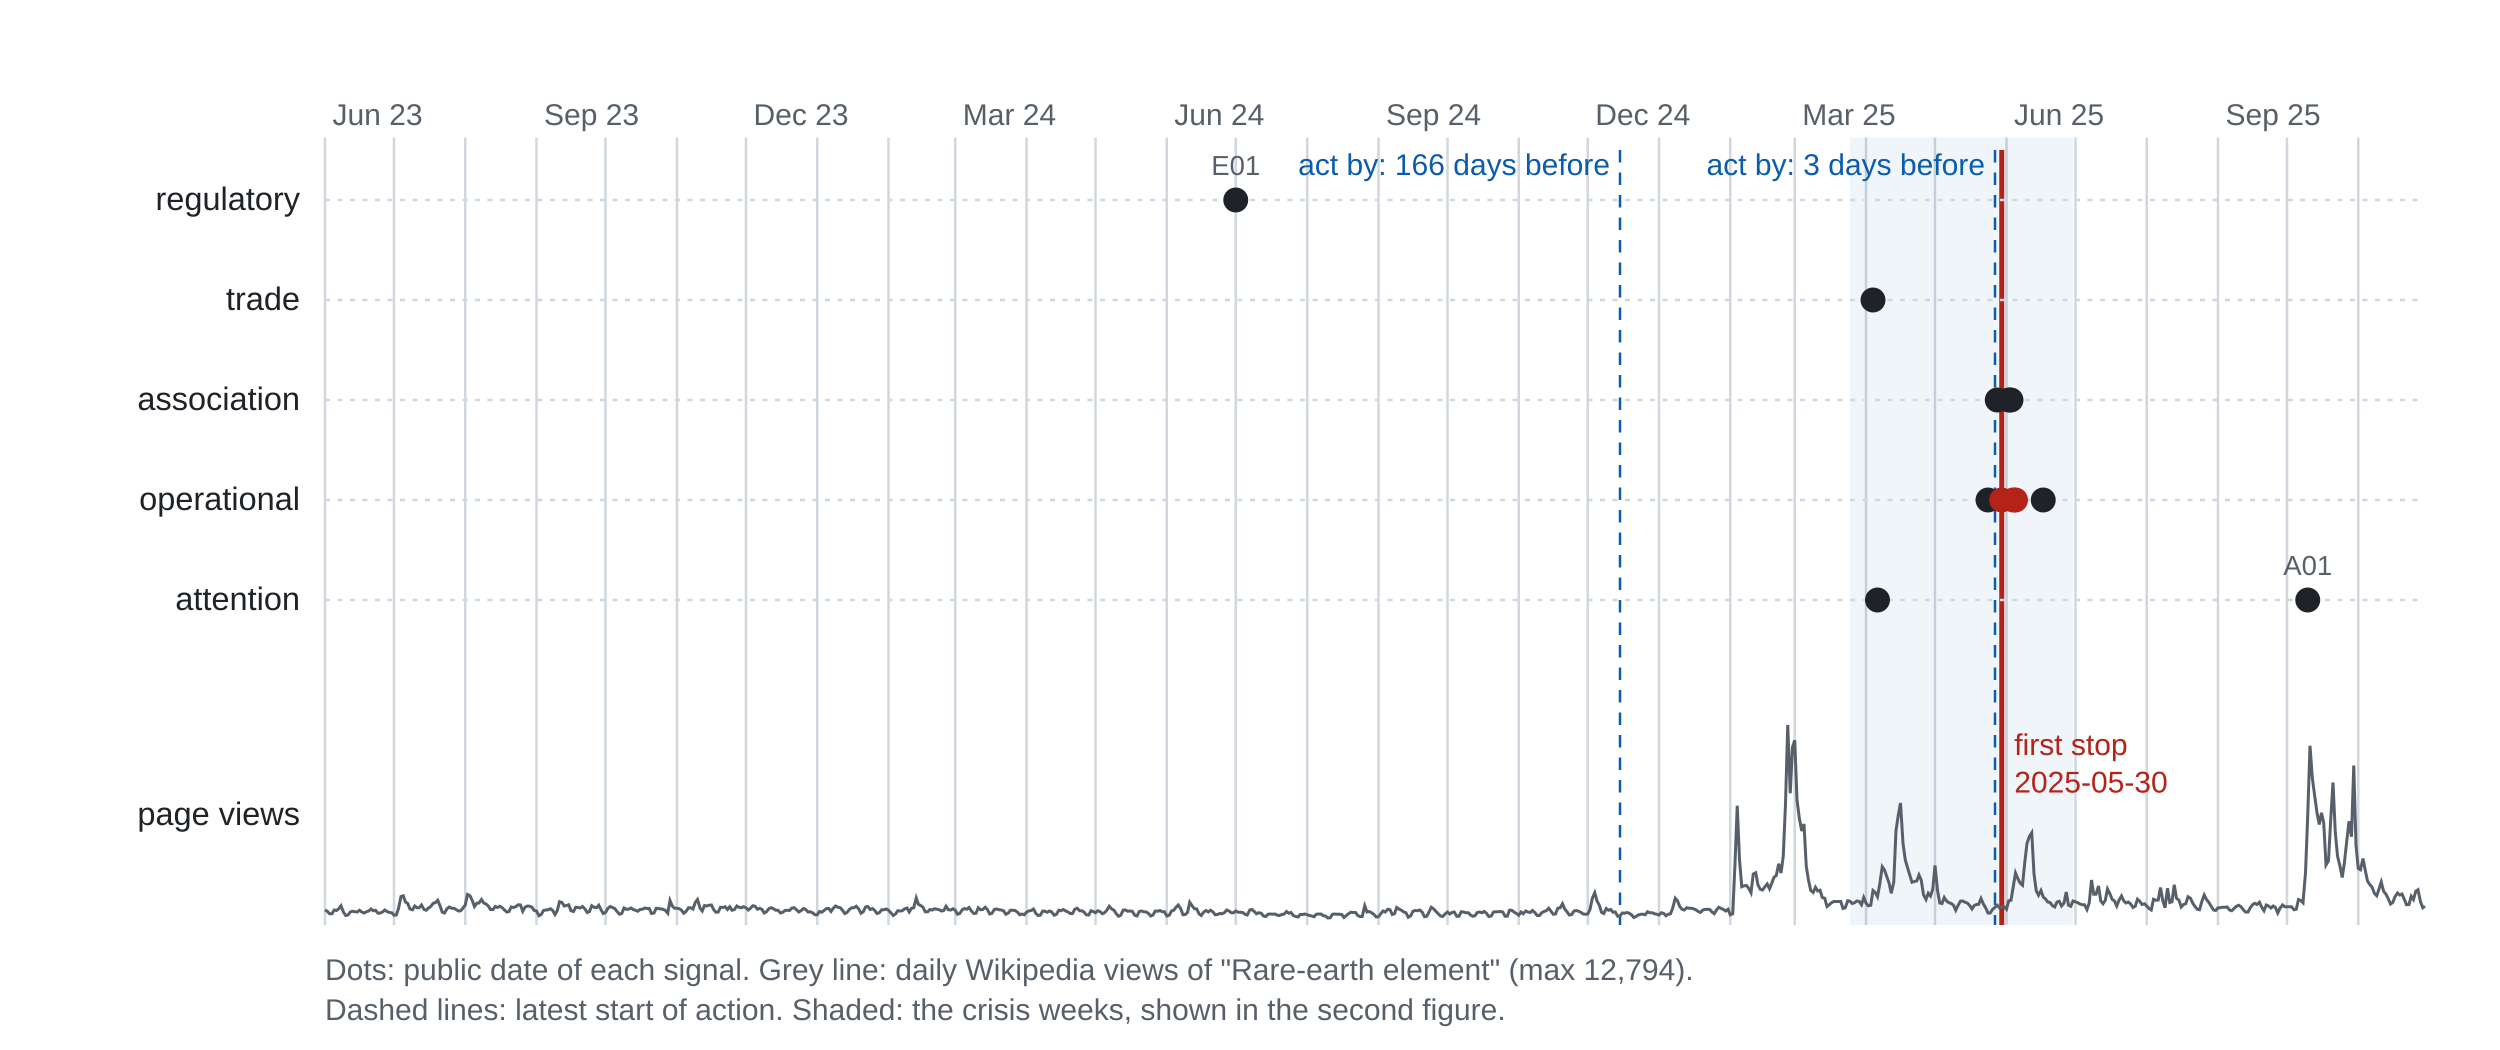
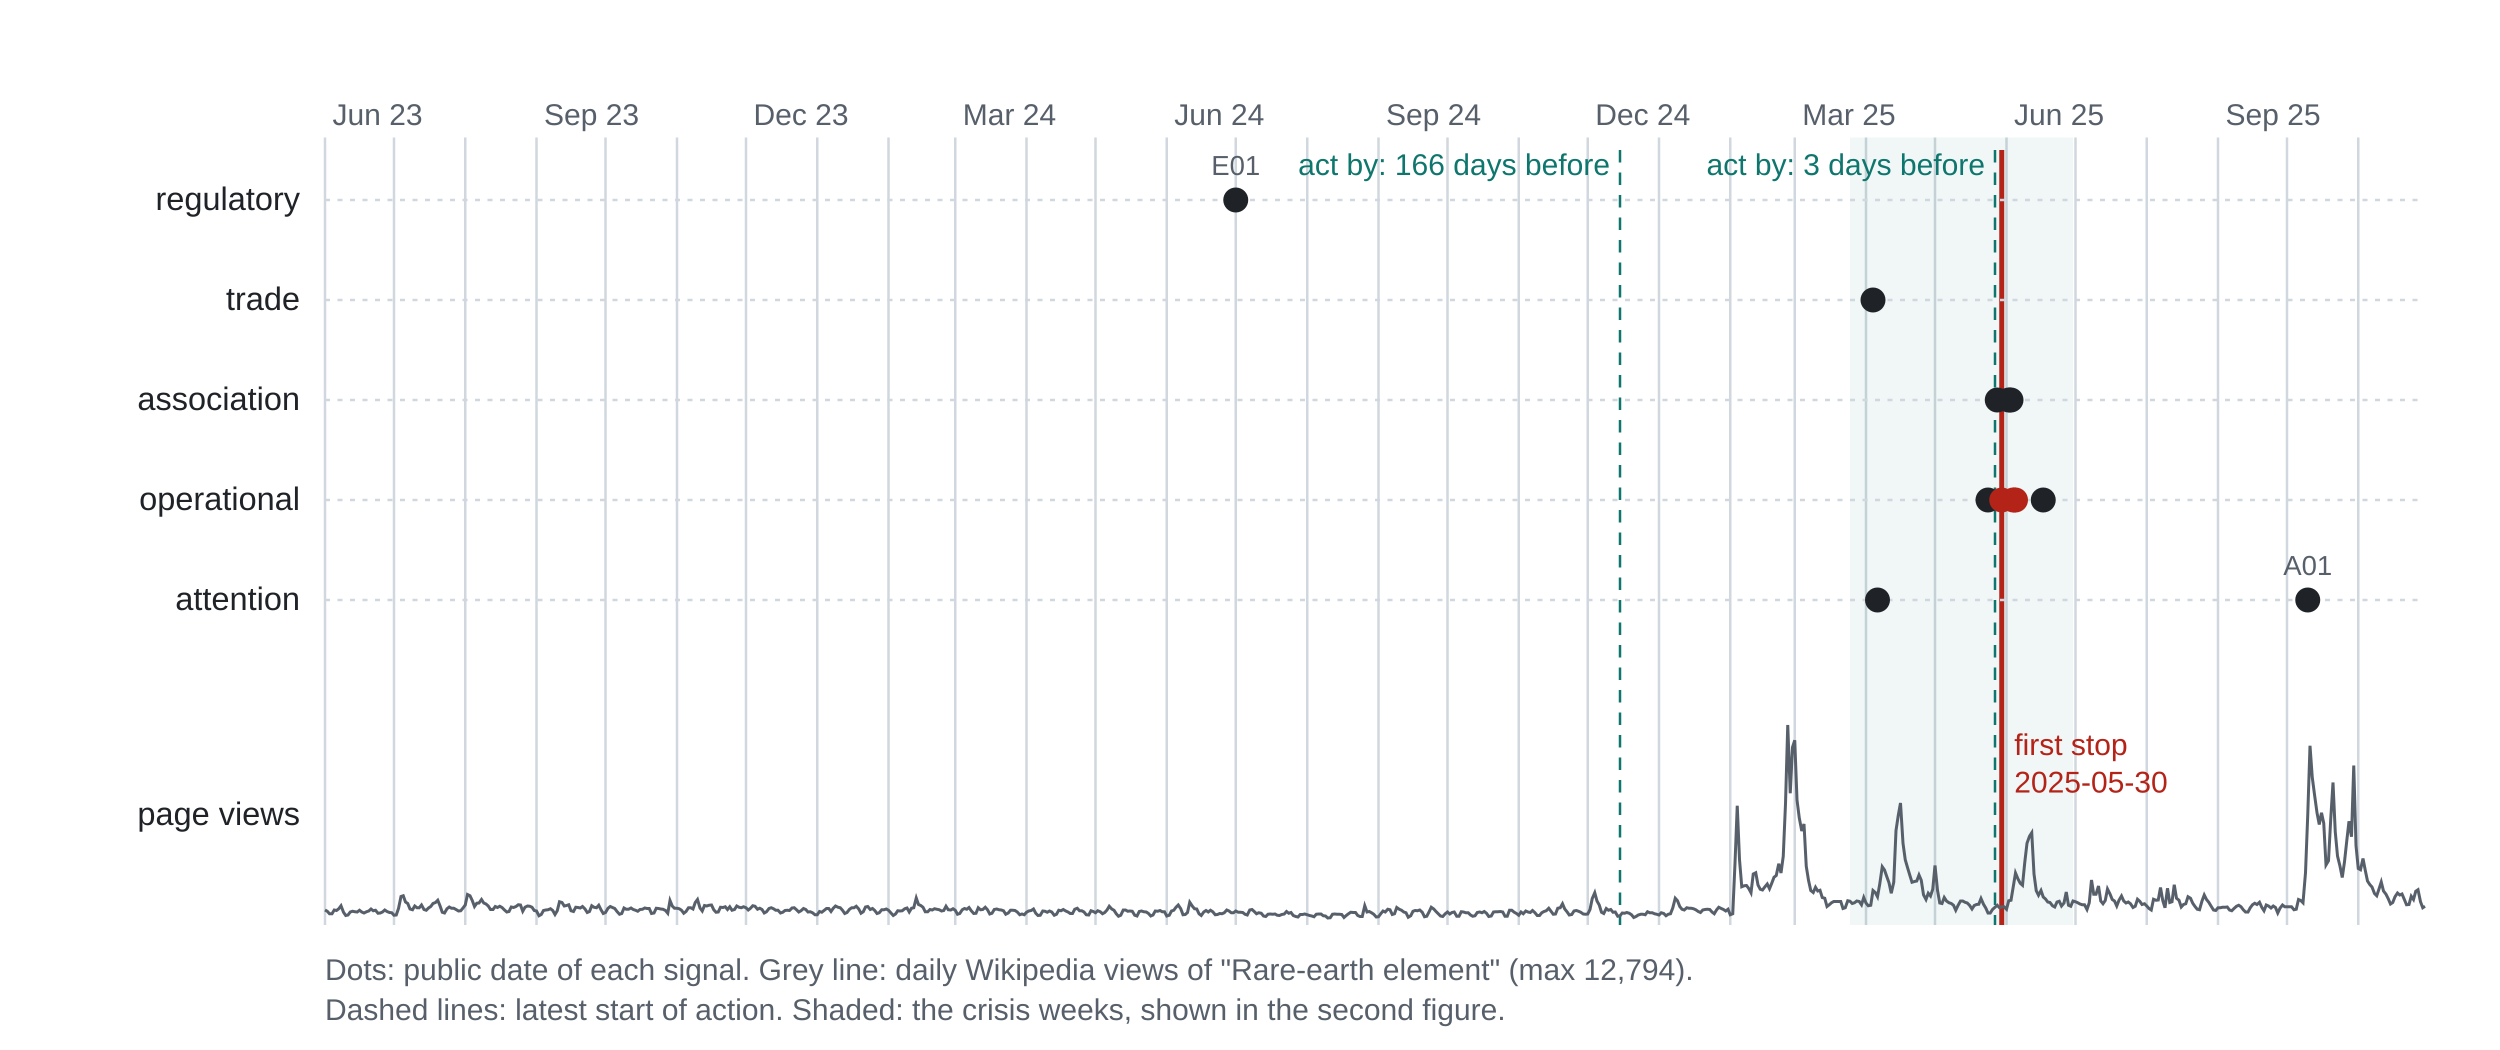
<svg xmlns="http://www.w3.org/2000/svg" viewBox="0 0 1000 420" role="img" font-family="Arial, sans-serif" font-size="13">
  <rect width="1000" height="420" fill="#ffffff" />
  <line x1="130.0" y1="55" x2="130.0" y2="370" stroke="#d0d7de" />
  <text x="133.0" y="50" fill="#57606a" font-size="12">Jun 23</text>
  <line x1="157.6" y1="55" x2="157.6" y2="370" stroke="#d0d7de" />
  <line x1="186.1" y1="55" x2="186.1" y2="370" stroke="#d0d7de" />
  <line x1="214.6" y1="55" x2="214.6" y2="370" stroke="#d0d7de" />
  <text x="217.6" y="50" fill="#57606a" font-size="12">Sep 23</text>
  <line x1="242.2" y1="55" x2="242.2" y2="370" stroke="#d0d7de" />
  <line x1="270.8" y1="55" x2="270.8" y2="370" stroke="#d0d7de" />
  <line x1="298.4" y1="55" x2="298.4" y2="370" stroke="#d0d7de" />
  <text x="301.4" y="50" fill="#57606a" font-size="12">Dec 23</text>
  <line x1="326.9" y1="55" x2="326.9" y2="370" stroke="#d0d7de" />
  <line x1="355.4" y1="55" x2="355.4" y2="370" stroke="#d0d7de" />
  <line x1="382.1" y1="55" x2="382.1" y2="370" stroke="#d0d7de" />
  <text x="385.1" y="50" fill="#57606a" font-size="12">Mar 24</text>
  <line x1="410.6" y1="55" x2="410.6" y2="370" stroke="#d0d7de" />
  <line x1="438.2" y1="55" x2="438.2" y2="370" stroke="#d0d7de" />
  <line x1="466.7" y1="55" x2="466.7" y2="370" stroke="#d0d7de" />
  <text x="469.7" y="50" fill="#57606a" font-size="12">Jun 24</text>
  <line x1="494.3" y1="55" x2="494.3" y2="370" stroke="#d0d7de" />
  <line x1="522.9" y1="55" x2="522.9" y2="370" stroke="#d0d7de" />
  <line x1="551.4" y1="55" x2="551.4" y2="370" stroke="#d0d7de" />
  <text x="554.4" y="50" fill="#57606a" font-size="12">Sep 24</text>
  <line x1="579.0" y1="55" x2="579.0" y2="370" stroke="#d0d7de" />
  <line x1="607.5" y1="55" x2="607.5" y2="370" stroke="#d0d7de" />
  <line x1="635.1" y1="55" x2="635.1" y2="370" stroke="#d0d7de" />
  <text x="638.1" y="50" fill="#57606a" font-size="12">Dec 24</text>
  <line x1="663.6" y1="55" x2="663.6" y2="370" stroke="#d0d7de" />
  <line x1="692.1" y1="55" x2="692.1" y2="370" stroke="#d0d7de" />
  <line x1="717.9" y1="55" x2="717.9" y2="370" stroke="#d0d7de" />
  <text x="720.9" y="50" fill="#57606a" font-size="12">Mar 25</text>
  <line x1="746.4" y1="55" x2="746.4" y2="370" stroke="#d0d7de" />
  <line x1="774.0" y1="55" x2="774.0" y2="370" stroke="#d0d7de" />
  <line x1="802.6" y1="55" x2="802.6" y2="370" stroke="#d0d7de" />
  <text x="805.6" y="50" fill="#57606a" font-size="12">Jun 25</text>
  <line x1="830.2" y1="55" x2="830.2" y2="370" stroke="#d0d7de" />
  <line x1="858.7" y1="55" x2="858.7" y2="370" stroke="#d0d7de" />
  <line x1="887.2" y1="55" x2="887.2" y2="370" stroke="#d0d7de" />
  <text x="890.2" y="50" fill="#57606a" font-size="12">Sep 25</text>
  <line x1="914.8" y1="55" x2="914.8" y2="370" stroke="#d0d7de" />
  <line x1="943.3" y1="55" x2="943.3" y2="370" stroke="#d0d7de" />
-   <line x1="798.0" y1="60" x2="798.0" y2="370" stroke="#0b5cad" stroke-dasharray="5 4" />
-   <text x="794.0" y="70" fill="#0b5cad" font-size="12" text-anchor="end">act by: 3 days before</text>
-   <line x1="648.0" y1="60" x2="648.0" y2="370" stroke="#0b5cad" stroke-dasharray="5 4" />
-   <text x="644.0" y="70" fill="#0b5cad" font-size="12" text-anchor="end">act by: 166 days before</text>
-   <rect x="740.0" y="55" width="89.2" height="315" fill="#0b5cad" fill-opacity="0.06" />
+   <line x1="798.0" y1="60" x2="798.0" y2="370" stroke="#0f766e" stroke-dasharray="5 4" />
+   <text x="794.0" y="70" fill="#0f766e" font-size="12" text-anchor="end">act by: 3 days before</text>
+   <line x1="648.0" y1="60" x2="648.0" y2="370" stroke="#0f766e" stroke-dasharray="5 4" />
+   <text x="644.0" y="70" fill="#0f766e" font-size="12" text-anchor="end">act by: 166 days before</text>
+   <rect x="740.0" y="55" width="89.2" height="315" fill="#0f766e" fill-opacity="0.06" />
  <line x1="800.7" y1="60" x2="800.7" y2="370" stroke="#b42318" stroke-width="2" />
  <text x="805.7" y="302" fill="#b42318" font-size="12">first stop</text>
  <text x="805.7" y="317" fill="#b42318" font-size="12">2025-05-30</text>
  <text x="120" y="84" fill="#1f2328" text-anchor="end">regulatory</text>
  <line x1="130" y1="80" x2="970" y2="80" stroke="#d0d7de" stroke-dasharray="2 3" />
  <text x="120" y="124" fill="#1f2328" text-anchor="end">trade</text>
  <line x1="130" y1="120" x2="970" y2="120" stroke="#d0d7de" stroke-dasharray="2 3" />
  <text x="120" y="164" fill="#1f2328" text-anchor="end">association</text>
  <line x1="130" y1="160" x2="970" y2="160" stroke="#d0d7de" stroke-dasharray="2 3" />
  <text x="120" y="204" fill="#1f2328" text-anchor="end">operational</text>
  <line x1="130" y1="200" x2="970" y2="200" stroke="#d0d7de" stroke-dasharray="2 3" />
  <text x="120" y="244" fill="#1f2328" text-anchor="end">attention</text>
  <line x1="130" y1="240" x2="970" y2="240" stroke="#d0d7de" stroke-dasharray="2 3" />
  <circle cx="494.3" cy="80" r="5" fill="#1f2328" />
  <text x="494.3" y="70" fill="#57606a" font-size="11" text-anchor="middle">E01</text>
  <circle cx="749.2" cy="120" r="5" fill="#1f2328" />
  <circle cx="751.0" cy="240" r="5" fill="#1f2328" />
  <circle cx="795.2" cy="200" r="5" fill="#1f2328" />
  <circle cx="798.9" cy="160" r="5" fill="#1f2328" />
  <circle cx="800.7" cy="200" r="5" fill="#b42318" />
  <circle cx="803.5" cy="160" r="5" fill="#1f2328" />
  <circle cx="804.4" cy="160" r="5" fill="#1f2328" />
  <circle cx="805.3" cy="200" r="5" fill="#b42318" />
  <circle cx="806.2" cy="200" r="5" fill="#b42318" />
  <circle cx="817.3" cy="200" r="5" fill="#1f2328" />
  <circle cx="923.1" cy="240" r="5" fill="#1f2328" />
  <text x="923.1" y="230" fill="#57606a" font-size="11" text-anchor="middle">A01</text>
  <polyline points="130.0,364.0 130.9,364.5 131.8,365.5 132.8,365.5 133.7,364.0 134.6,364.2 135.5,363.5 136.4,362.3 137.4,364.9 138.3,366.2 139.2,366.0 140.1,364.8 141.0,364.5 142.0,364.7 142.9,364.8 143.8,364.1 144.7,364.8 145.6,365.2 146.6,364.7 147.5,364.4 148.4,363.6 149.3,364.3 150.2,364.1 151.2,365.3 152.1,365.2 153.0,364.8 153.9,364.0 154.8,364.6 155.8,365.0 156.7,365.1 157.6,366.1 158.5,366.0 159.4,363.4 160.4,358.6 161.3,358.3 162.2,360.8 163.1,361.4 164.0,363.6 165.0,363.9 165.9,362.4 166.8,363.1 167.7,363.1 168.6,362.0 169.6,363.8 170.5,364.1 171.4,363.2 172.3,362.6 173.2,361.4 174.2,361.0 175.1,360.1 176.0,362.3 176.9,364.9 177.8,365.2 178.8,363.5 179.7,362.8 180.6,363.3 181.5,363.3 182.4,363.8 183.4,364.4 184.3,364.3 185.2,363.2 186.1,362.0 187.0,357.8 188.0,358.3 188.9,360.2 189.8,362.6 190.7,361.3 191.6,361.2 192.6,359.8 193.5,361.2 194.4,361.6 195.3,362.4 196.2,363.8 197.2,363.8 198.1,362.6 199.0,363.0 199.9,362.5 200.8,363.0 201.8,364.0 202.7,364.8 203.6,364.6 204.5,362.8 205.4,363.0 206.4,362.6 207.3,361.9 208.2,362.0 209.1,364.5 210.0,362.9 211.0,362.4 211.9,362.5 212.8,362.9 213.7,364.2 214.6,364.4 215.6,366.3 216.5,365.8 217.4,364.2 218.3,364.0 219.2,363.9 220.2,363.5 221.1,364.2 222.0,365.8 222.9,364.3 223.8,360.7 224.8,361.0 225.7,362.4 226.6,362.2 227.5,361.9 228.4,364.3 229.4,364.6 230.3,362.9 231.2,363.0 232.1,363.2 233.0,362.6 234.0,363.6 234.9,365.0 235.8,364.6 236.7,362.3 237.6,362.9 238.6,363.1 239.5,362.1 240.4,363.9 241.3,365.4 242.2,365.0 243.2,363.3 244.1,362.6 245.0,363.0 245.9,363.4 246.8,364.6 247.8,365.7 248.7,365.4 249.6,363.2 250.5,363.7 251.4,363.7 252.4,363.2 253.3,363.8 254.2,364.1 255.1,364.5 256.0,363.8 257.0,363.7 257.9,363.2 258.8,363.4 259.7,363.4 260.6,365.4 261.6,365.2 262.5,363.3 263.4,363.4 264.3,363.6 265.2,363.7 266.2,364.2 267.1,365.3 268.0,360.2 268.9,362.4 269.8,363.3 270.8,363.3 271.7,363.5 272.6,364.1 273.5,365.3 274.4,364.6 275.4,363.1 276.3,363.1 277.2,363.6 278.1,361.0 279.0,359.8 280.0,363.2 280.9,364.4 281.8,362.2 282.7,362.4 283.6,362.1 284.6,362.0 285.5,363.9 286.4,364.9 287.3,364.8 288.2,362.9 289.2,363.0 290.1,362.7 291.0,363.8 291.9,362.7 292.8,364.1 293.8,363.8 294.7,362.4 295.6,362.9 296.5,363.1 297.4,362.7 298.4,363.1 299.3,364.0 300.2,363.3 301.1,362.3 302.0,362.5 303.0,363.7 303.9,363.3 304.8,363.8 305.7,365.2 306.6,364.7 307.6,363.4 308.5,363.1 309.4,363.5 310.3,364.1 311.2,364.1 312.2,365.2 313.1,364.9 314.0,364.2 314.9,364.1 315.8,364.2 316.8,363.2 317.7,363.1 318.6,363.9 319.5,364.8 320.4,364.3 321.4,363.4 322.3,363.8 323.2,364.8 324.1,364.7 325.0,365.1 326.0,365.9 326.9,365.9 327.8,364.6 328.7,364.9 329.6,364.2 330.6,363.4 331.5,363.4 332.4,364.6 333.3,363.3 334.2,362.4 335.2,362.9 336.1,363.1 337.0,364.1 337.9,365.4 338.8,365.0 339.8,363.7 340.7,363.1 341.6,363.1 342.5,362.5 343.5,363.6 344.4,365.3 345.3,364.7 346.2,362.8 347.1,362.6 348.1,363.8 349.0,363.4 349.9,364.2 350.8,365.4 351.7,365.1 352.7,363.9 353.6,363.9 354.5,363.6 355.4,364.1 356.3,365.1 357.3,366.2 358.2,365.6 359.1,364.3 360.0,364.4 360.9,364.3 361.9,363.5 362.8,363.2 363.7,364.8 364.6,363.3 365.5,363.1 366.5,359.2 367.4,361.8 368.3,362.2 369.2,362.9 370.1,364.7 371.1,364.7 372.0,363.8 372.9,364.0 373.8,363.5 374.7,363.7 375.7,363.9 376.6,364.4 377.5,364.2 378.4,362.5 379.3,363.9 380.3,364.0 381.2,363.5 382.1,364.1 383.0,365.7 383.9,365.4 384.9,363.9 385.8,363.4 386.7,363.7 387.6,363.0 388.5,364.3 389.5,365.4 390.4,365.3 391.3,363.1 392.2,363.9 393.1,363.8 394.1,362.9 395.0,363.9 395.9,365.6 396.8,365.3 397.7,363.8 398.7,363.6 399.6,363.9 400.5,364.0 401.4,364.3 402.3,365.7 403.3,365.2 404.2,364.1 405.1,364.1 406.0,364.2 406.9,364.8 407.9,365.9 408.8,365.6 409.7,365.9 410.6,364.9 411.5,364.4 412.5,364.2 413.4,363.6 414.3,365.3 415.2,366.2 416.1,366.1 417.1,364.4 418.0,364.5 418.9,364.9 419.8,364.4 420.7,364.8 421.7,366.1 422.6,365.7 423.5,364.1 424.4,364.3 425.3,363.8 426.3,364.4 427.2,364.8 428.1,365.4 429.0,365.4 429.9,363.7 430.9,363.3 431.8,364.3 432.7,364.3 433.6,364.8 434.5,365.9 435.5,366.0 436.4,364.3 437.3,364.6 438.2,365.1 439.1,364.3 440.1,364.7 441.0,365.5 441.9,365.0 442.8,364.0 443.7,362.5 444.7,363.6 445.6,364.1 446.5,365.5 447.4,366.5 448.3,366.1 449.3,364.0 450.2,364.0 451.1,364.5 452.0,364.4 452.9,364.5 453.9,366.1 454.8,366.4 455.7,364.6 456.6,364.4 457.5,364.7 458.5,364.8 459.4,365.4 460.3,366.4 461.2,366.0 462.1,364.4 463.1,364.5 464.0,364.2 464.9,364.7 465.8,364.7 466.7,366.4 467.7,366.1 468.6,364.4 469.5,364.1 470.4,362.9 471.3,362.0 472.3,363.5 473.2,365.9 474.1,365.8 475.0,365.0 475.9,360.9 476.9,362.4 477.8,363.5 478.7,363.6 479.6,365.5 480.5,366.2 481.5,364.8 482.4,364.2 483.3,364.8 484.2,364.1 485.1,364.7 486.1,365.9 487.0,365.8 487.9,365.4 488.8,365.5 489.7,365.1 490.7,364.0 491.6,364.4 492.5,365.1 493.4,365.1 494.3,364.4 495.3,364.9 496.2,364.9 497.1,365.0 498.0,365.7 498.9,366.0 499.9,364.0 500.8,363.8 501.7,364.6 502.6,365.5 503.5,365.1 504.5,365.3 505.4,366.4 506.3,366.6 507.2,365.7 508.1,365.6 509.1,365.7 510.0,365.6 510.9,366.1 511.8,366.2 512.7,365.8 513.7,365.6 514.6,364.6 515.5,365.3 516.4,365.0 517.3,366.2 518.3,366.6 519.2,366.8 520.1,365.8 521.0,365.8 521.9,365.6 522.9,365.9 523.8,366.2 524.7,366.4 525.6,366.7 526.5,365.7 527.5,365.6 528.4,365.6 529.3,366.3 530.2,366.4 531.1,367.2 532.1,367.1 533.0,365.7 533.9,365.6 534.8,365.7 535.7,365.7 536.7,365.8 537.6,367.0 538.5,366.2 539.4,365.5 540.3,364.9 541.3,365.0 542.2,365.0 543.1,366.2 544.0,366.6 544.9,366.6 545.9,362.3 546.8,364.8 547.7,364.6 548.6,365.1 549.5,365.7 550.5,366.8 551.4,366.7 552.3,365.5 553.2,364.4 554.1,364.8 555.1,363.7 556.0,363.9 556.9,365.8 557.8,365.5 558.7,363.0 559.7,363.7 560.6,364.1 561.5,364.8 562.4,365.1 563.3,366.9 564.3,366.3 565.2,364.5 566.1,364.2 567.0,364.3 567.9,364.0 568.9,364.9 569.8,366.7 570.7,366.5 571.6,364.8 572.5,362.9 573.5,363.6 574.4,364.6 575.3,365.5 576.2,366.4 577.1,366.6 578.1,365.5 579.0,364.8 579.9,365.6 580.8,365.0 581.7,364.8 582.7,366.5 583.6,366.5 584.5,364.7 585.4,364.8 586.3,365.1 587.3,365.1 588.2,366.0 589.1,366.5 590.0,366.3 590.9,365.0 591.9,364.8 592.8,365.1 593.7,364.6 594.6,365.3 595.5,366.6 596.5,366.4 597.4,364.8 598.3,364.7 599.2,364.7 600.1,364.6 601.1,364.8 602.0,366.5 602.9,366.5 603.8,364.1 604.7,364.1 605.7,364.9 606.6,365.4 607.5,366.1 608.4,364.8 609.3,365.5 610.3,364.4 611.2,364.8 612.1,365.0 613.0,364.2 613.9,365.0 614.9,366.2 615.8,366.2 616.7,365.1 617.6,364.6 618.5,364.3 619.5,363.3 620.4,364.5 621.3,365.7 622.2,365.6 623.1,363.3 624.1,363.1 625.0,361.5 625.9,363.6 626.8,364.7 627.7,366.0 628.7,365.8 629.6,364.4 630.5,364.2 631.4,364.5 632.3,364.9 633.3,365.6 634.2,365.7 635.1,365.6 636.0,363.8 636.9,359.4 637.9,357.1 638.8,360.4 639.7,362.0 640.6,364.9 641.5,365.4 642.5,363.4 643.4,364.1 644.3,363.8 645.2,364.9 646.1,364.8 647.1,366.5 648.0,366.3 648.9,365.2 649.8,365.3 650.7,365.0 651.7,365.3 652.6,365.9 653.5,367.0 654.4,366.6 655.3,366.0 656.3,365.7 657.2,365.7 658.1,365.9 659.0,364.7 659.9,365.1 660.9,365.1 661.8,365.5 662.7,365.7 663.6,366.0 664.5,365.1 665.5,365.4 666.4,366.3 667.3,365.7 668.2,365.5 669.1,363.2 670.1,359.3 671.0,360.3 671.9,362.6 672.8,363.7 673.7,364.0 674.7,363.1 675.6,363.3 676.5,363.3 677.4,363.5 678.3,363.9 679.3,364.6 680.2,365.0 681.1,364.0 682.0,363.8 682.9,363.7 683.9,363.8 684.8,364.8 685.7,365.5 686.6,364.0 687.5,362.9 688.5,363.4 689.4,363.8 690.3,364.4 691.2,363.7 692.1,365.9 693.1,365.5 694.0,345.3 694.9,322.3 695.8,343.8 696.7,354.7 697.7,354.3 698.6,354.2 699.5,355.4 700.4,357.1 701.3,349.6 702.3,349.1 703.2,354.0 704.1,355.7 705.0,356.0 705.9,354.8 706.9,353.6 707.8,355.5 708.7,353.3 709.6,350.9 710.5,350.2 711.5,345.5 712.4,349.2 713.3,342.5 714.2,321.5 715.1,290.0 716.1,317.3 717.0,298.9 717.9,296.1 718.8,320.0 719.7,327.1 720.7,332.4 721.6,329.6 722.5,346.5 723.4,352.1 724.3,356.2 725.3,357.0 726.2,354.9 727.1,356.4 728.0,356.1 728.9,359.0 729.9,359.3 730.8,362.6 731.7,361.9 732.6,361.1 733.5,360.6 734.5,360.6 735.4,360.6 736.3,360.6 737.2,363.4 738.1,363.1 739.1,360.3 740.0,360.5 740.9,361.4 741.8,361.1 742.7,360.4 743.7,360.6 744.6,361.9 745.5,359.0 746.4,361.2 747.3,362.3 748.3,362.1 749.2,356.2 750.1,357.0 751.0,358.7 751.9,353.6 752.9,346.7 753.8,348.0 754.7,350.6 755.6,353.1 756.5,357.3 757.5,352.9 758.4,332.2 759.3,326.2 760.2,321.2 761.2,337.3 762.1,343.9 763.0,347.0 763.9,350.0 764.8,352.9 765.8,352.6 766.7,352.4 767.6,350.0 768.5,352.1 769.4,357.9 770.4,359.8 771.3,357.3 772.2,358.4 773.1,355.7 774.0,346.2 775.0,356.1 775.9,361.2 776.8,361.4 777.7,359.0 778.6,360.4 779.6,361.1 780.5,361.4 781.4,362.1 782.3,364.1 783.2,362.2 784.2,360.4 785.1,360.4 786.0,360.9 786.9,361.2 787.8,362.1 788.8,363.6 789.7,362.2 790.6,361.8 791.5,361.7 792.4,359.4 793.4,361.7 794.3,363.2 795.2,365.2 796.1,365.2 797.0,363.8 798.0,362.9 798.9,362.1 799.8,363.1 800.7,362.7 801.6,362.7 802.6,363.7 803.5,360.3 804.4,360.1 805.3,354.7 806.2,349.2 807.2,351.6 808.1,353.3 809.0,354.1 809.9,345.0 810.8,337.3 811.8,334.5 812.7,333.1 813.6,349.6 814.5,356.3 815.4,358.1 816.4,356.2 817.3,358.8 818.2,359.6 819.1,360.8 820.0,361.0 821.0,362.3 821.9,362.8 822.8,360.8 823.7,360.5 824.6,362.4 825.6,361.2 826.5,356.8 827.4,362.1 828.3,362.5 829.2,360.4 830.2,360.7 831.1,361.1 832.0,361.6 832.9,361.9 833.8,361.9 834.8,363.8 835.7,361.1 836.6,352.0 837.5,357.7 838.4,357.7 839.4,354.4 840.3,360.4 841.2,361.5 842.1,360.2 843.0,355.6 844.0,357.6 844.9,359.8 845.8,360.4 846.7,362.4 847.6,360.1 848.6,358.4 849.5,360.4 850.4,361.2 851.3,360.8 852.2,361.5 853.2,363.0 854.1,362.5 855.0,359.7 855.9,360.5 856.8,361.8 857.8,361.5 858.7,362.4 859.6,363.4 860.5,364.0 861.4,359.7 862.4,360.1 863.3,360.0 864.2,355.0 865.1,360.2 866.0,363.1 867.0,355.3 867.9,361.0 868.8,360.7 869.7,353.9 870.6,359.3 871.6,360.1 872.5,362.8 873.4,361.8 874.3,361.5 875.2,358.7 876.2,359.3 877.1,361.3 878.0,362.6 878.9,363.7 879.8,363.9 880.8,360.4 881.7,358.0 882.6,359.8 883.5,360.9 884.4,362.4 885.4,364.0 886.3,364.2 887.2,363.1 888.1,363.1 889.0,362.9 890.0,362.9 890.9,362.8 891.8,364.0 892.7,364.3 893.6,363.4 894.6,362.5 895.5,362.1 896.4,362.7 897.3,363.9 898.2,364.8 899.2,364.8 900.1,363.1 901.0,361.9 901.9,361.3 902.8,361.8 903.8,360.9 904.7,362.9 905.6,364.3 906.5,362.0 907.4,362.4 908.4,363.2 909.3,362.4 910.2,363.0 911.1,365.2 912.0,363.3 913.0,362.0 913.9,362.7 914.8,362.7 915.7,362.7 916.6,362.7 917.6,363.9 918.5,363.7 919.4,359.8 920.3,360.2 921.2,361.1 922.2,349.1 923.1,325.9 924.0,298.3 924.9,310.9 925.8,317.8 926.8,325.1 927.7,329.8 928.6,325.1 929.5,329.3 930.4,346.0 931.4,344.3 932.3,327.5 933.2,313.0 934.1,332.7 935.0,342.4 936.0,346.5 936.9,351.0 937.8,344.7 938.7,336.4 939.6,328.5 940.6,334.7 941.5,306.2 942.4,338.2 943.3,347.4 944.2,347.9 945.2,343.4 946.1,348.1 947.0,352.4 947.9,353.8 948.8,354.8 949.8,357.4 950.7,358.3 951.6,355.6 952.5,352.8 953.4,356.4 954.4,357.7 955.3,359.5 956.2,361.6 957.1,361.0 958.0,358.7 959.0,357.2 959.9,358.0 960.8,357.6 961.7,359.7 962.6,361.9 963.6,361.8 964.5,358.5 965.4,359.8 966.3,356.5 967.2,355.9 968.2,360.7 969.1,363.1 970.0,362.5" fill="none" stroke="#57606a" stroke-width="1.2" />
  <text x="120" y="330" fill="#1f2328" text-anchor="end">page views</text>
  <text x="130" y="392" fill="#57606a" font-size="12">Dots: public date of each signal. Grey line: daily Wikipedia views of "Rare-earth element" (max 12,794).</text>
  <text x="130" y="408" fill="#57606a" font-size="12">Dashed lines: latest start of action. Shaded: the crisis weeks, shown in the second figure.</text>
</svg>
